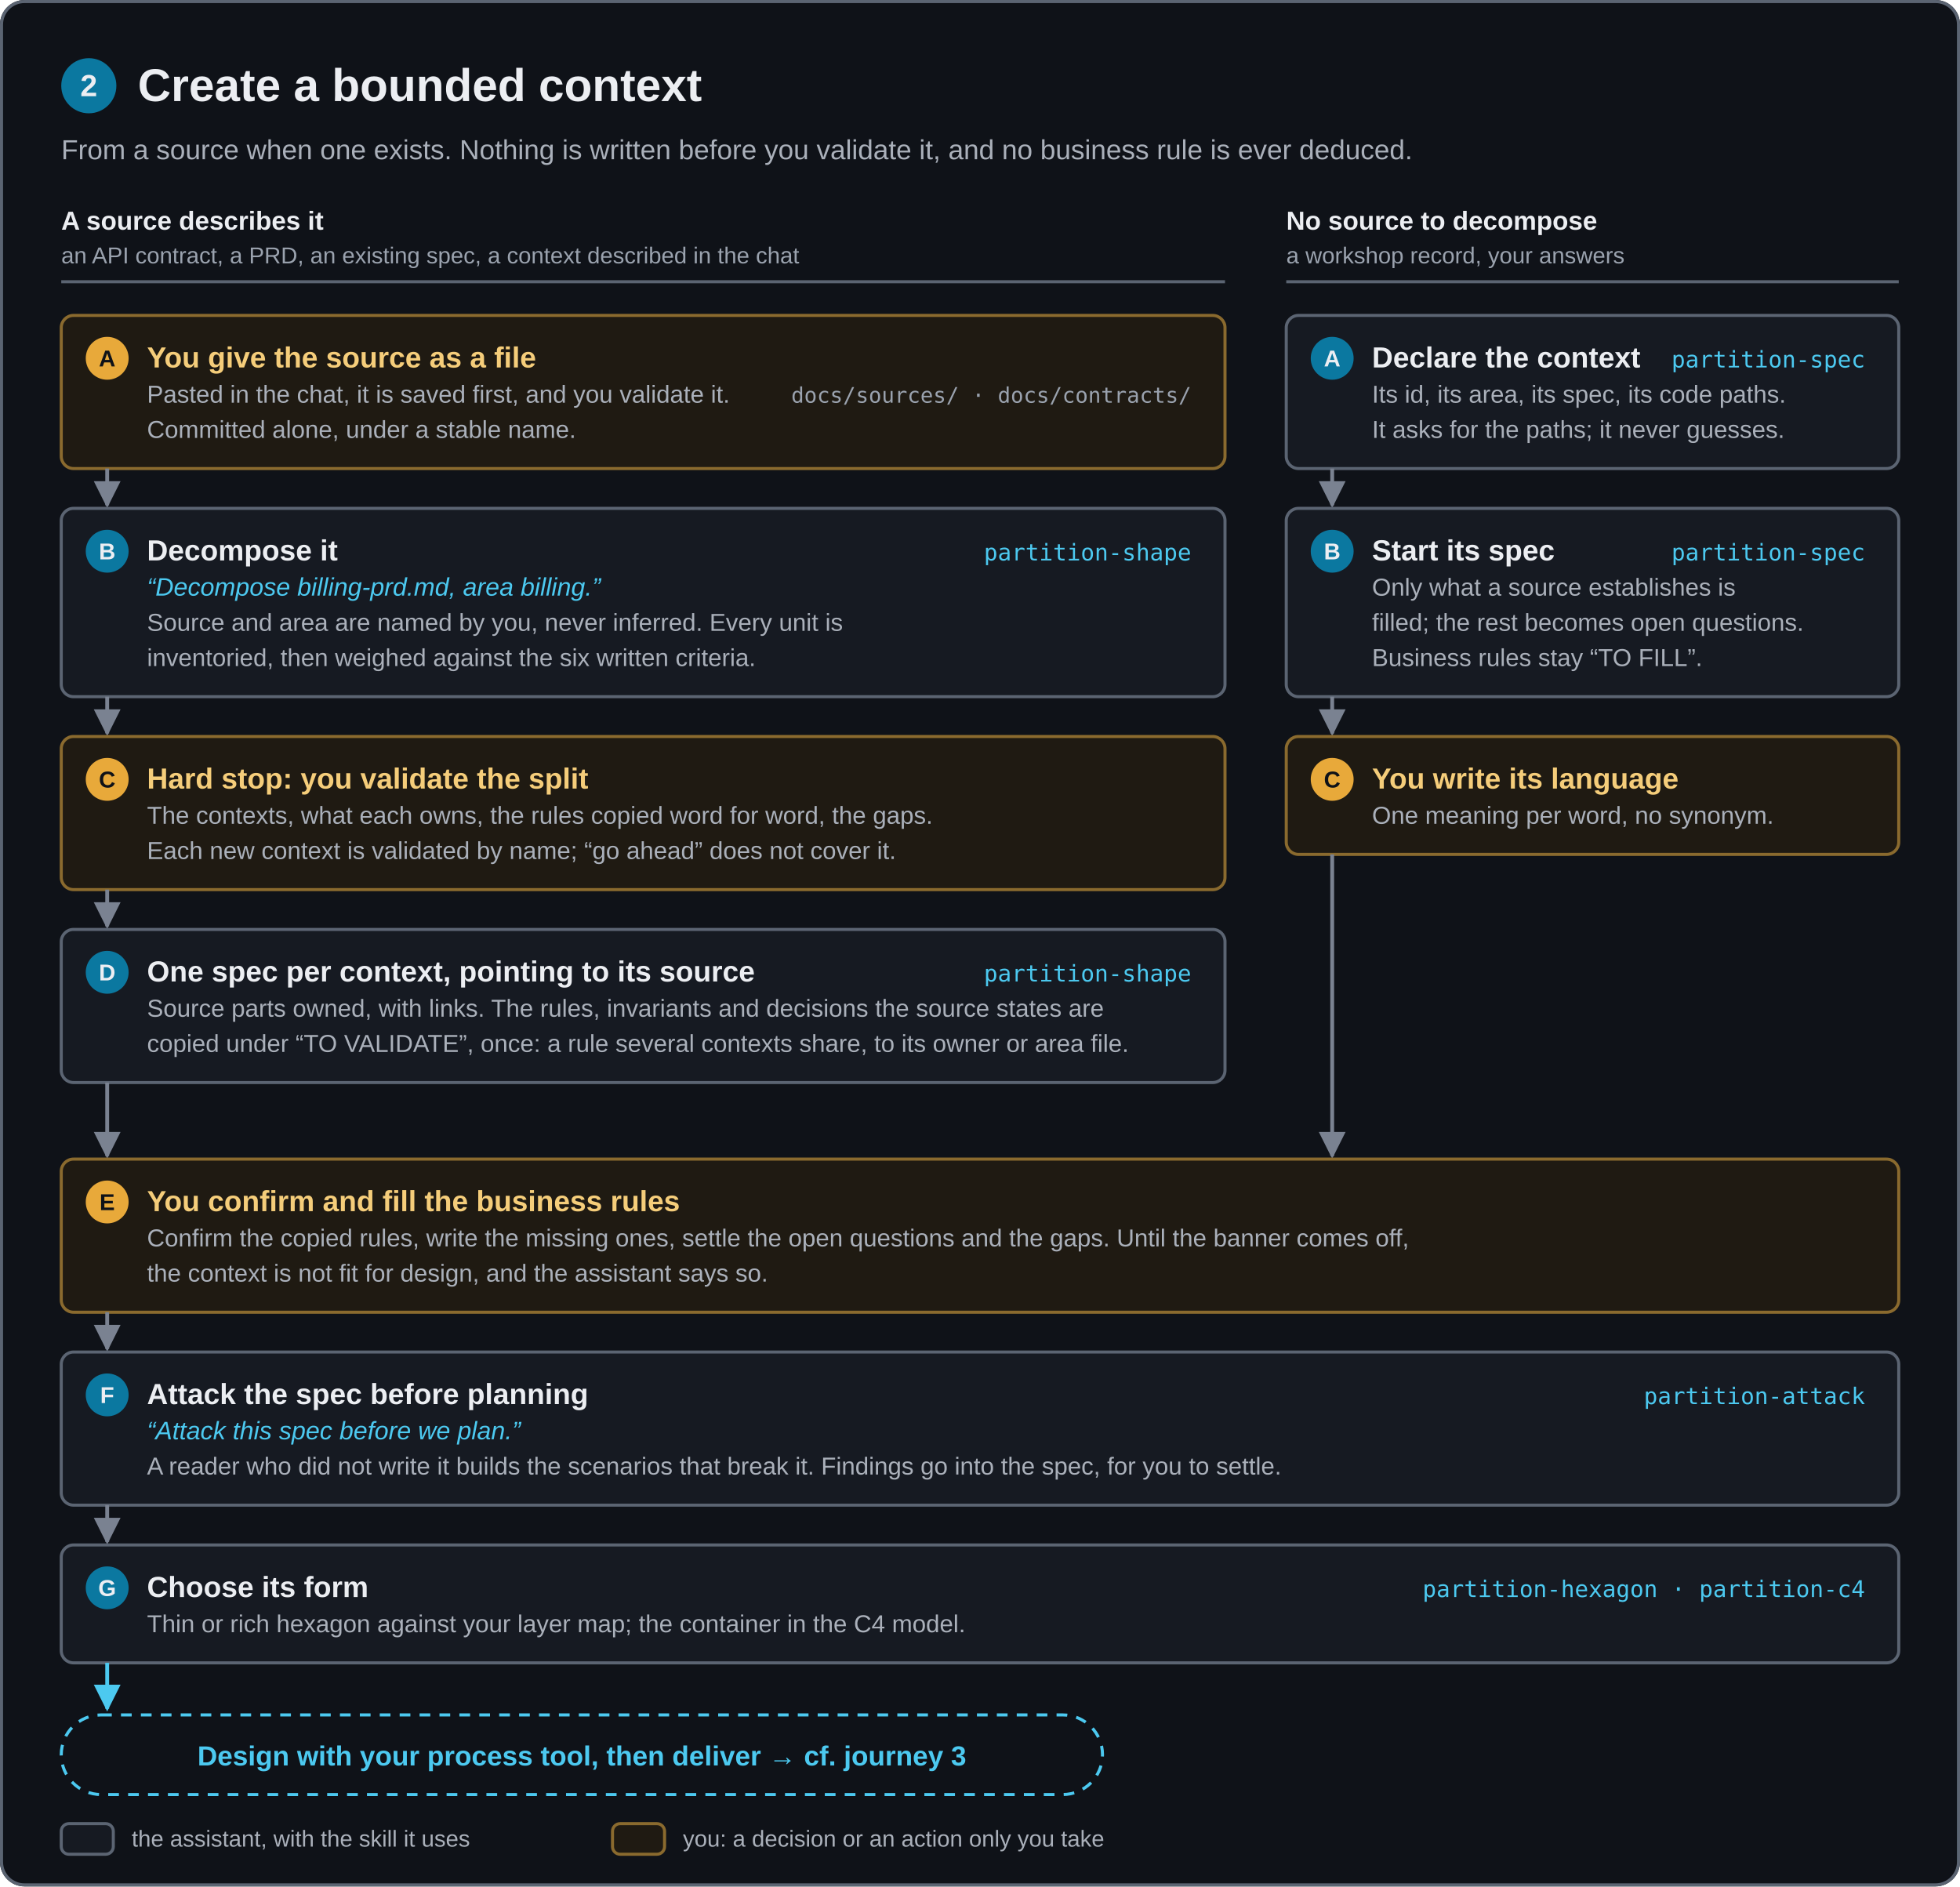
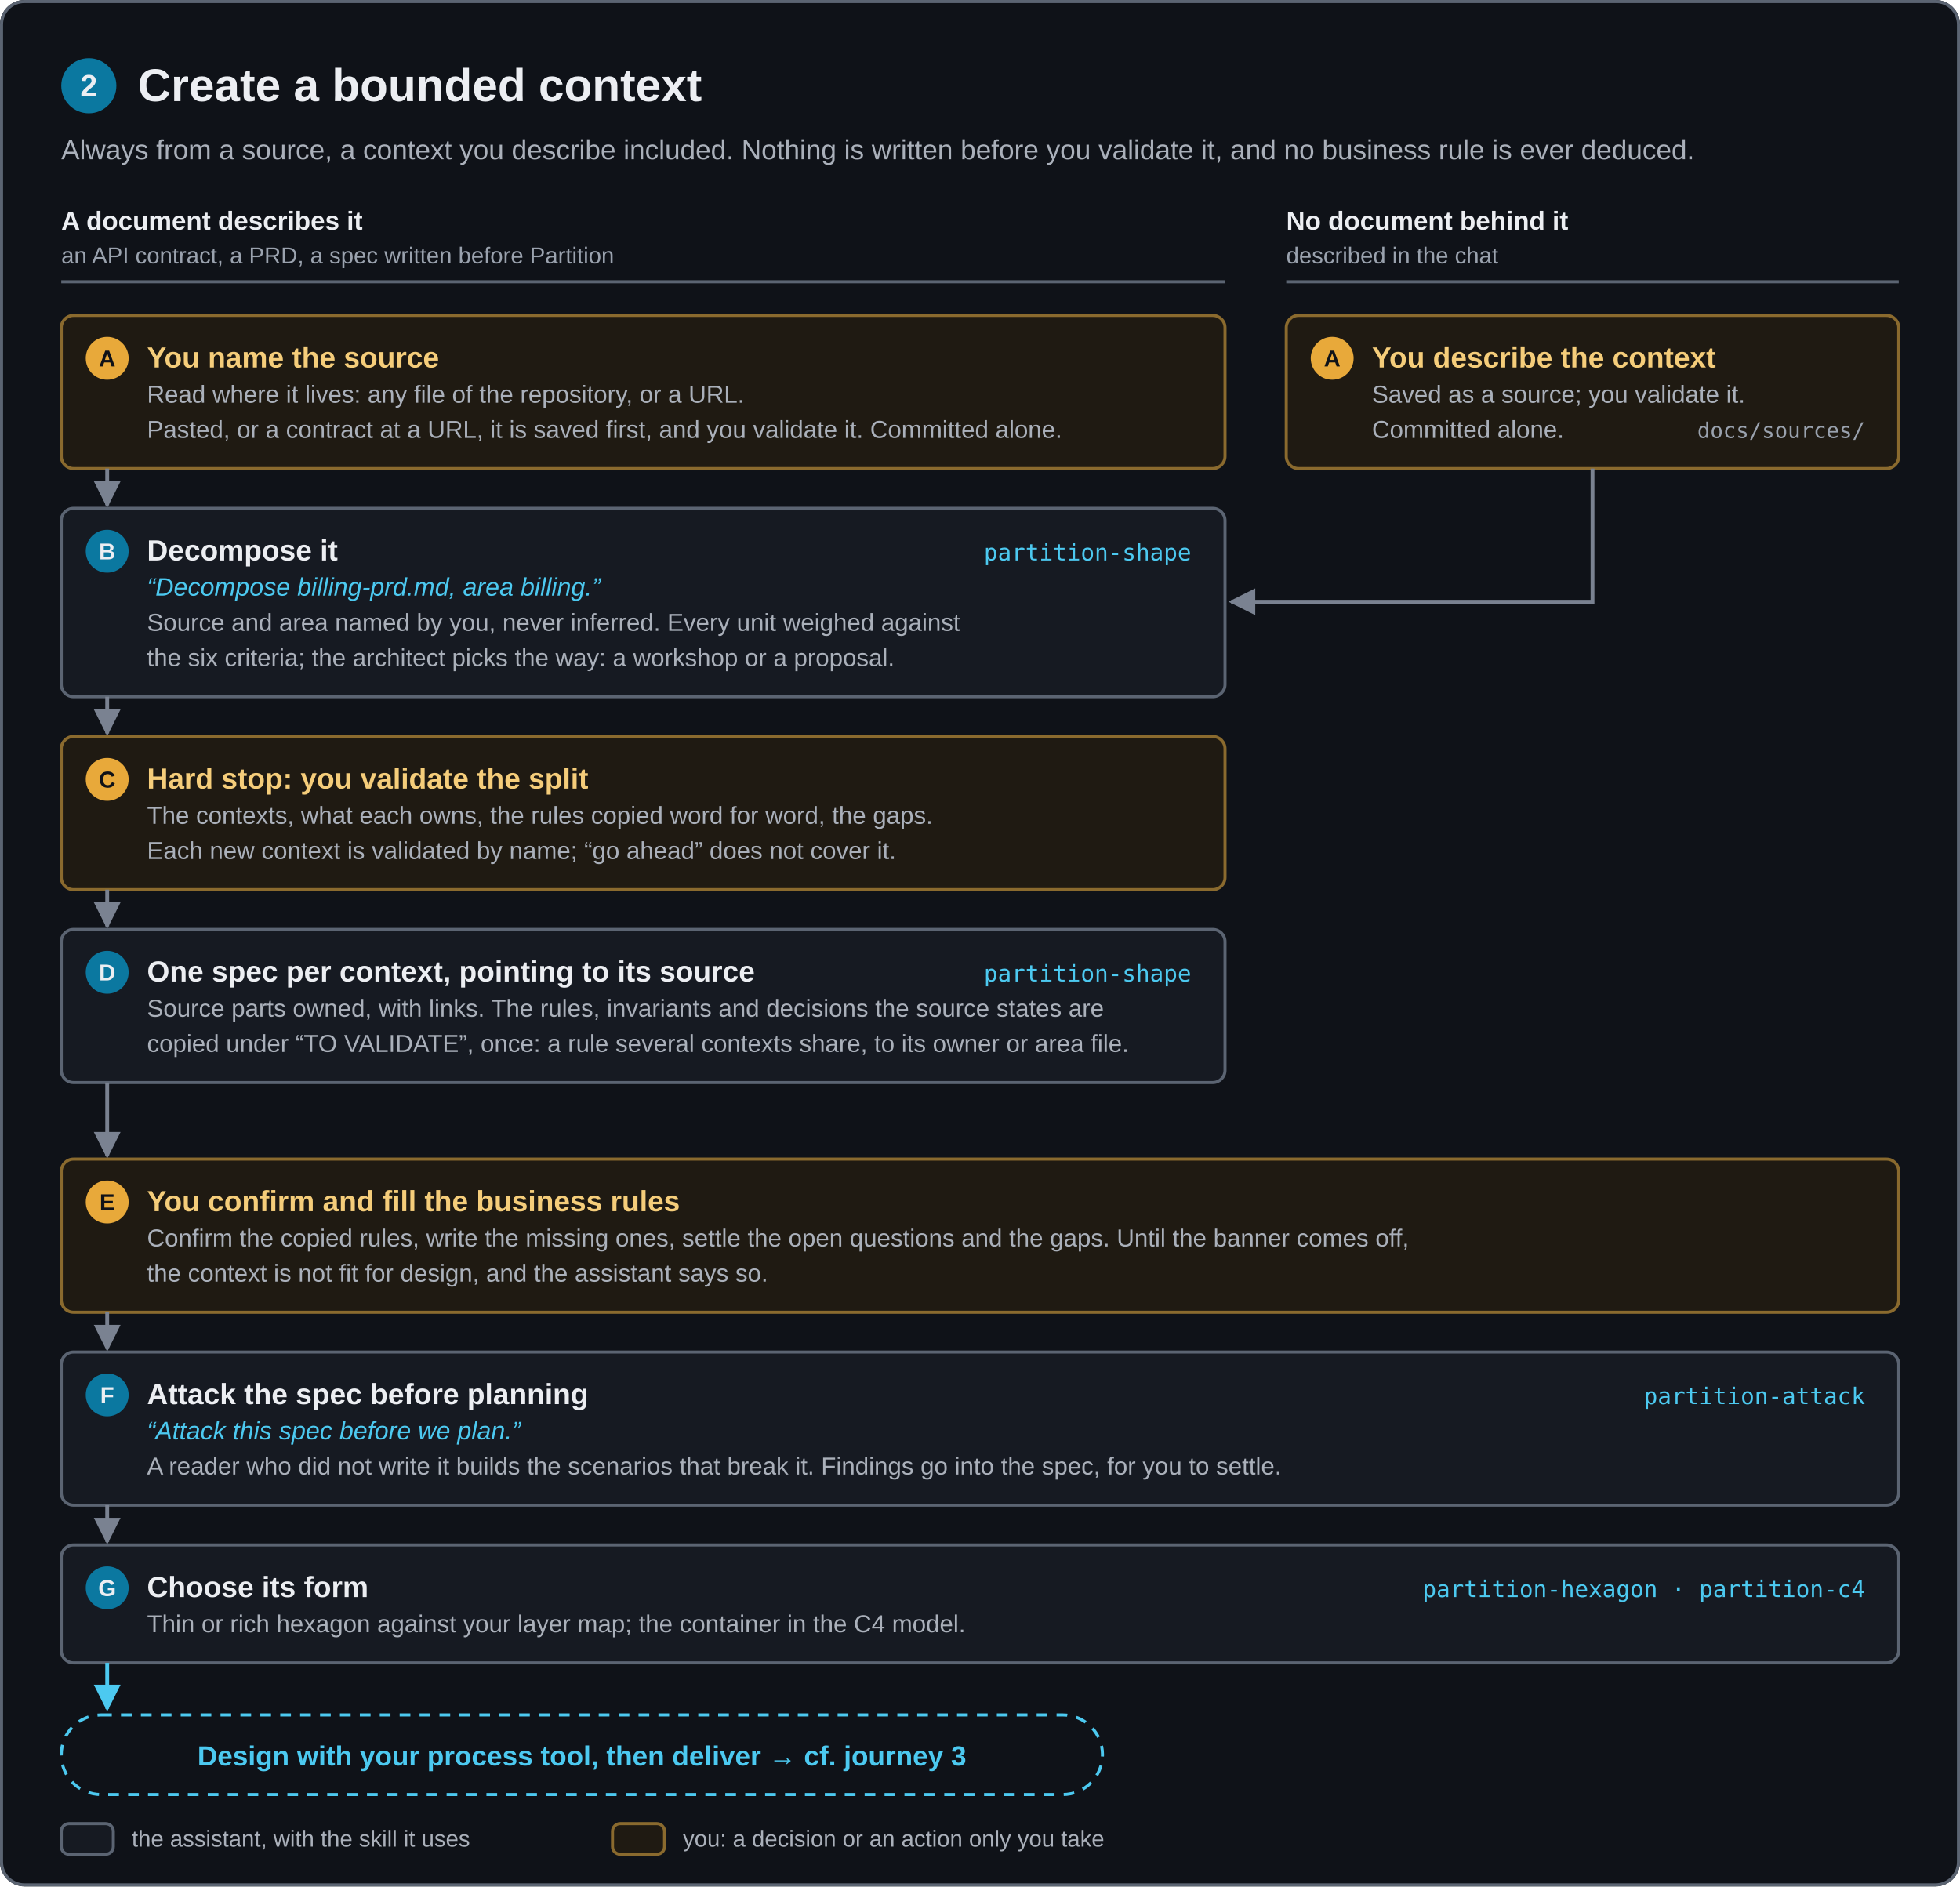
<svg xmlns="http://www.w3.org/2000/svg" viewBox="0 0 1280 1232" role="img" aria-labelledby="t d">
  <defs>
    <style>
      .sans { font-family: 'IBM Plex Sans','Segoe UI',system-ui,-apple-system,'Helvetica Neue',Arial,sans-serif; }
      .mono { font-family: 'IBM Plex Mono','Cascadia Mono',Consolas,Menlo,monospace; }
    </style>
    <marker id="a" viewBox="0 0 10 10" refX="9" refY="5" markerWidth="7" markerHeight="7" orient="auto-start-reverse">
      <path d="M0 0L10 5L0 10z" fill="#7a8291" />
    </marker>
    <marker id="b" viewBox="0 0 10 10" refX="9" refY="5" markerWidth="7" markerHeight="7" orient="auto-start-reverse">
      <path d="M0 0L10 5L0 10z" fill="#4cc9f0" />
    </marker>
  </defs>
  <rect width="1280" height="1232" rx="16" fill="#0f1218" />
  <rect x="1" y="1" width="1278" height="1230" rx="15" fill="none" stroke="#5b6472" stroke-width="2" />
  <circle cx="58" cy="56" r="18" fill="#0b78a0" />
  <text x="58" y="62.84" class="sans" font-size="20" font-weight="700" fill="#eceef2" text-anchor="middle">2</text>
  <text x="90" y="66" class="sans" font-size="30" font-weight="600" fill="#eceef2">Create a bounded context</text>
-   <text x="40" y="104" class="sans" font-size="18" fill="#aab0ba">From a source when one exists. Nothing is written before you validate it, and no business rule is ever deduced.</text>
-   <text x="40" y="150" class="sans" font-size="17" font-weight="600" fill="#eceef2">A source describes it</text>
-   <text x="40" y="172" class="sans" font-size="15" fill="#9aa2ae">an API contract, a PRD, an existing spec, a context described in the chat</text>
+   <text x="40" y="104" class="sans" font-size="18" fill="#aab0ba">Always from a source, a context you describe included. Nothing is written before you validate it, and no business rule is ever deduced.</text>
+   <text x="40" y="150" class="sans" font-size="17" font-weight="600" fill="#eceef2">A document describes it</text>
+   <text x="40" y="172" class="sans" font-size="15" fill="#9aa2ae">an API contract, a PRD, a spec written before Partition</text>
  <path d="M40 184H800" stroke="#5b6472" stroke-width="2" />
-   <text x="840" y="150" class="sans" font-size="17" font-weight="600" fill="#eceef2">No source to decompose</text>
-   <text x="840" y="172" class="sans" font-size="15" fill="#9aa2ae">a workshop record, your answers</text>
+   <text x="840" y="150" class="sans" font-size="17" font-weight="600" fill="#eceef2">No document behind it</text>
+   <text x="840" y="172" class="sans" font-size="15" fill="#9aa2ae">described in the chat</text>
  <path d="M840 184H1240" stroke="#5b6472" stroke-width="2" />
  <rect x="40" y="206" width="760" height="100" rx="8" fill="#1f1a12" stroke="#8a6a2e" stroke-width="2" />
  <circle cx="70" cy="234" r="14" fill="#e8a93a" />
  <text x="70" y="239.32" class="sans" font-size="15" font-weight="700" fill="#0f1218" text-anchor="middle">A</text>
-   <text x="96" y="240" class="sans" font-size="19" font-weight="600" fill="#f5cd7a">You give the source as a file</text>
-   <text x="96" y="263" class="sans" font-size="16" fill="#aab0ba">Pasted in the chat, it is saved first, and you validate it.</text>
-   <text x="96" y="286" class="sans" font-size="16" fill="#aab0ba">Committed alone, under a stable name.</text>
-   <text x="778" y="263" class="mono" font-size="14" fill="#9aa2ae" text-anchor="end">docs/sources/ · docs/contracts/</text>
+   <text x="96" y="240" class="sans" font-size="19" font-weight="600" fill="#f5cd7a">You name the source</text>
+   <text x="96" y="263" class="sans" font-size="16" fill="#aab0ba">Read where it lives: any file of the repository, or a URL.</text>
+   <text x="96" y="286" class="sans" font-size="16" fill="#aab0ba">Pasted, or a contract at a URL, it is saved first, and you validate it. Committed alone.</text>
  <path d="M70 306L70 330" fill="none" stroke="#7a8291" stroke-width="2.5" marker-end="url(#a)" />
  <rect x="40" y="332" width="760" height="123" rx="8" fill="#161a22" stroke="#5b6472" stroke-width="2" />
  <circle cx="70" cy="360" r="14" fill="#0b78a0" />
  <text x="70" y="365.32" class="sans" font-size="15" font-weight="700" fill="#eceef2" text-anchor="middle">B</text>
  <text x="96" y="366" class="sans" font-size="19" font-weight="600" fill="#eceef2">Decompose it</text>
  <text x="778" y="366" class="mono" font-size="15" fill="#4cc9f0" text-anchor="end">partition-shape</text>
  <text x="96" y="389" class="sans" font-size="16.5" font-style="italic" fill="#4cc9f0">“Decompose billing-prd.md, area billing.”</text>
-   <text x="96" y="412" class="sans" font-size="16" fill="#aab0ba">Source and area are named by you, never inferred. Every unit is</text>
-   <text x="96" y="435" class="sans" font-size="16" fill="#aab0ba">inventoried, then weighed against the six written criteria.</text>
+   <text x="96" y="412" class="sans" font-size="16" fill="#aab0ba">Source and area named by you, never inferred. Every unit weighed against</text>
+   <text x="96" y="435" class="sans" font-size="16" fill="#aab0ba">the six criteria; the architect picks the way: a workshop or a proposal.</text>
  <path d="M70 455L70 479" fill="none" stroke="#7a8291" stroke-width="2.5" marker-end="url(#a)" />
  <rect x="40" y="481" width="760" height="100" rx="8" fill="#1f1a12" stroke="#8a6a2e" stroke-width="2" />
  <circle cx="70" cy="509" r="14" fill="#e8a93a" />
  <text x="70" y="514.32" class="sans" font-size="15" font-weight="700" fill="#0f1218" text-anchor="middle">C</text>
  <text x="96" y="515" class="sans" font-size="19" font-weight="600" fill="#f5cd7a">Hard stop: you validate the split</text>
  <text x="96" y="538" class="sans" font-size="16" fill="#aab0ba">The contexts, what each owns, the rules copied word for word, the gaps.</text>
  <text x="96" y="561" class="sans" font-size="16" fill="#aab0ba">Each new context is validated by name; “go ahead” does not cover it.</text>
  <path d="M70 581L70 605" fill="none" stroke="#7a8291" stroke-width="2.5" marker-end="url(#a)" />
  <rect x="40" y="607" width="760" height="100" rx="8" fill="#161a22" stroke="#5b6472" stroke-width="2" />
  <circle cx="70" cy="635" r="14" fill="#0b78a0" />
  <text x="70" y="640.32" class="sans" font-size="15" font-weight="700" fill="#eceef2" text-anchor="middle">D</text>
  <text x="96" y="641" class="sans" font-size="19" font-weight="600" fill="#eceef2">One spec per context, pointing to its source</text>
  <text x="778" y="641" class="mono" font-size="15" fill="#4cc9f0" text-anchor="end">partition-shape</text>
  <text x="96" y="664" class="sans" font-size="16" fill="#aab0ba">Source parts owned, with links. The rules, invariants and decisions the source states are</text>
  <text x="96" y="687" class="sans" font-size="16" fill="#aab0ba">copied under “TO VALIDATE”, once: a rule several contexts share, to its owner or area file.</text>
-   <rect x="840" y="206" width="400" height="100" rx="8" fill="#161a22" stroke="#5b6472" stroke-width="2" />
-   <circle cx="870" cy="234" r="14" fill="#0b78a0" />
-   <text x="870" y="239.32" class="sans" font-size="15" font-weight="700" fill="#eceef2" text-anchor="middle">A</text>
-   <text x="896" y="240" class="sans" font-size="19" font-weight="600" fill="#eceef2">Declare the context</text>
-   <text x="1218" y="240" class="mono" font-size="15" fill="#4cc9f0" text-anchor="end">partition-spec</text>
-   <text x="896" y="263" class="sans" font-size="16" fill="#aab0ba">Its id, its area, its spec, its code paths.</text>
-   <text x="896" y="286" class="sans" font-size="16" fill="#aab0ba">It asks for the paths; it never guesses.</text>
-   <path d="M870 306L870 330" fill="none" stroke="#7a8291" stroke-width="2.5" marker-end="url(#a)" />
-   <rect x="840" y="332" width="400" height="123" rx="8" fill="#161a22" stroke="#5b6472" stroke-width="2" />
-   <circle cx="870" cy="360" r="14" fill="#0b78a0" />
-   <text x="870" y="365.32" class="sans" font-size="15" font-weight="700" fill="#eceef2" text-anchor="middle">B</text>
-   <text x="896" y="366" class="sans" font-size="19" font-weight="600" fill="#eceef2">Start its spec</text>
-   <text x="1218" y="366" class="mono" font-size="15" fill="#4cc9f0" text-anchor="end">partition-spec</text>
-   <text x="896" y="389" class="sans" font-size="16" fill="#aab0ba">Only what a source establishes is</text>
-   <text x="896" y="412" class="sans" font-size="16" fill="#aab0ba">filled; the rest becomes open questions.</text>
-   <text x="896" y="435" class="sans" font-size="16" fill="#aab0ba">Business rules stay “TO FILL”.</text>
-   <path d="M870 455L870 479" fill="none" stroke="#7a8291" stroke-width="2.5" marker-end="url(#a)" />
-   <rect x="840" y="481" width="400" height="77" rx="8" fill="#1f1a12" stroke="#8a6a2e" stroke-width="2" />
-   <circle cx="870" cy="509" r="14" fill="#e8a93a" />
-   <text x="870" y="514.32" class="sans" font-size="15" font-weight="700" fill="#0f1218" text-anchor="middle">C</text>
-   <text x="896" y="515" class="sans" font-size="19" font-weight="600" fill="#f5cd7a">You write its language</text>
-   <text x="896" y="538" class="sans" font-size="16" fill="#aab0ba">One meaning per word, no synonym.</text>
+   <rect x="840" y="206" width="400" height="100" rx="8" fill="#1f1a12" stroke="#8a6a2e" stroke-width="2" />
+   <circle cx="870" cy="234" r="14" fill="#e8a93a" />
+   <text x="870" y="239.32" class="sans" font-size="15" font-weight="700" fill="#0f1218" text-anchor="middle">A</text>
+   <text x="896" y="240" class="sans" font-size="19" font-weight="600" fill="#f5cd7a">You describe the context</text>
+   <text x="896" y="263" class="sans" font-size="16" fill="#aab0ba">Saved as a source; you validate it.</text>
+   <text x="896" y="286" class="sans" font-size="16" fill="#aab0ba">Committed alone.</text>
+   <text x="1218" y="286" class="mono" font-size="14" fill="#9aa2ae" text-anchor="end">docs/sources/</text>
+   <path d="M1040 306L1040 393L804 393" fill="none" stroke="#7a8291" stroke-width="2.5" marker-end="url(#a)" />
  <path d="M70 707L70 755" fill="none" stroke="#7a8291" stroke-width="2.5" marker-end="url(#a)" />
-   <path d="M870 558L870 755" fill="none" stroke="#7a8291" stroke-width="2.5" marker-end="url(#a)" />
  <rect x="40" y="757" width="1200" height="100" rx="8" fill="#1f1a12" stroke="#8a6a2e" stroke-width="2" />
  <circle cx="70" cy="785" r="14" fill="#e8a93a" />
  <text x="70" y="790.32" class="sans" font-size="15" font-weight="700" fill="#0f1218" text-anchor="middle">E</text>
  <text x="96" y="791" class="sans" font-size="19" font-weight="600" fill="#f5cd7a">You confirm and fill the business rules</text>
  <text x="96" y="814" class="sans" font-size="16" fill="#aab0ba">Confirm the copied rules, write the missing ones, settle the open questions and the gaps. Until the banner comes off,</text>
  <text x="96" y="837" class="sans" font-size="16" fill="#aab0ba">the context is not fit for design, and the assistant says so.</text>
  <path d="M70 857L70 881" fill="none" stroke="#7a8291" stroke-width="2.5" marker-end="url(#a)" />
  <rect x="40" y="883" width="1200" height="100" rx="8" fill="#161a22" stroke="#5b6472" stroke-width="2" />
  <circle cx="70" cy="911" r="14" fill="#0b78a0" />
  <text x="70" y="916.32" class="sans" font-size="15" font-weight="700" fill="#eceef2" text-anchor="middle">F</text>
  <text x="96" y="917" class="sans" font-size="19" font-weight="600" fill="#eceef2">Attack the spec before planning</text>
  <text x="1218" y="917" class="mono" font-size="15" fill="#4cc9f0" text-anchor="end">partition-attack</text>
  <text x="96" y="940" class="sans" font-size="16.5" font-style="italic" fill="#4cc9f0">“Attack this spec before we plan.”</text>
  <text x="96" y="963" class="sans" font-size="16" fill="#aab0ba">A reader who did not write it builds the scenarios that break it. Findings go into the spec, for you to settle.</text>
  <path d="M70 983L70 1007" fill="none" stroke="#7a8291" stroke-width="2.5" marker-end="url(#a)" />
  <rect x="40" y="1009" width="1200" height="77" rx="8" fill="#161a22" stroke="#5b6472" stroke-width="2" />
  <circle cx="70" cy="1037" r="14" fill="#0b78a0" />
  <text x="70" y="1042.32" class="sans" font-size="15" font-weight="700" fill="#eceef2" text-anchor="middle">G</text>
  <text x="96" y="1043" class="sans" font-size="19" font-weight="600" fill="#eceef2">Choose its form</text>
  <text x="1218" y="1043" class="mono" font-size="15" fill="#4cc9f0" text-anchor="end">partition-hexagon · partition-c4</text>
  <text x="96" y="1066" class="sans" font-size="16" fill="#aab0ba">Thin or rich hexagon against your layer map; the container in the C4 model.</text>
  <path d="M70 1086L70 1116" fill="none" stroke="#4cc9f0" stroke-width="2.5" marker-end="url(#b)" />
  <rect x="40" y="1120" width="680" height="52" rx="26" fill="none" stroke="#4cc9f0" stroke-width="2" stroke-dasharray="7 6" />
  <text x="380" y="1153" class="sans" font-size="18" font-weight="600" fill="#4cc9f0" text-anchor="middle">Design with your process tool, then deliver → cf. journey 3</text>
  <rect x="40" y="1191" width="34" height="20" rx="5" fill="#161a22" stroke="#5b6472" stroke-width="2" />
  <text x="86" y="1206" class="sans" font-size="15" fill="#aab0ba" text-anchor="start">the assistant, with the skill it uses</text>
  <rect x="400" y="1191" width="34" height="20" rx="5" fill="#1f1a12" stroke="#8a6a2e" stroke-width="2" />
  <text x="446" y="1206" class="sans" font-size="15" fill="#aab0ba" text-anchor="start">you: a decision or an action only you take</text>
</svg>
